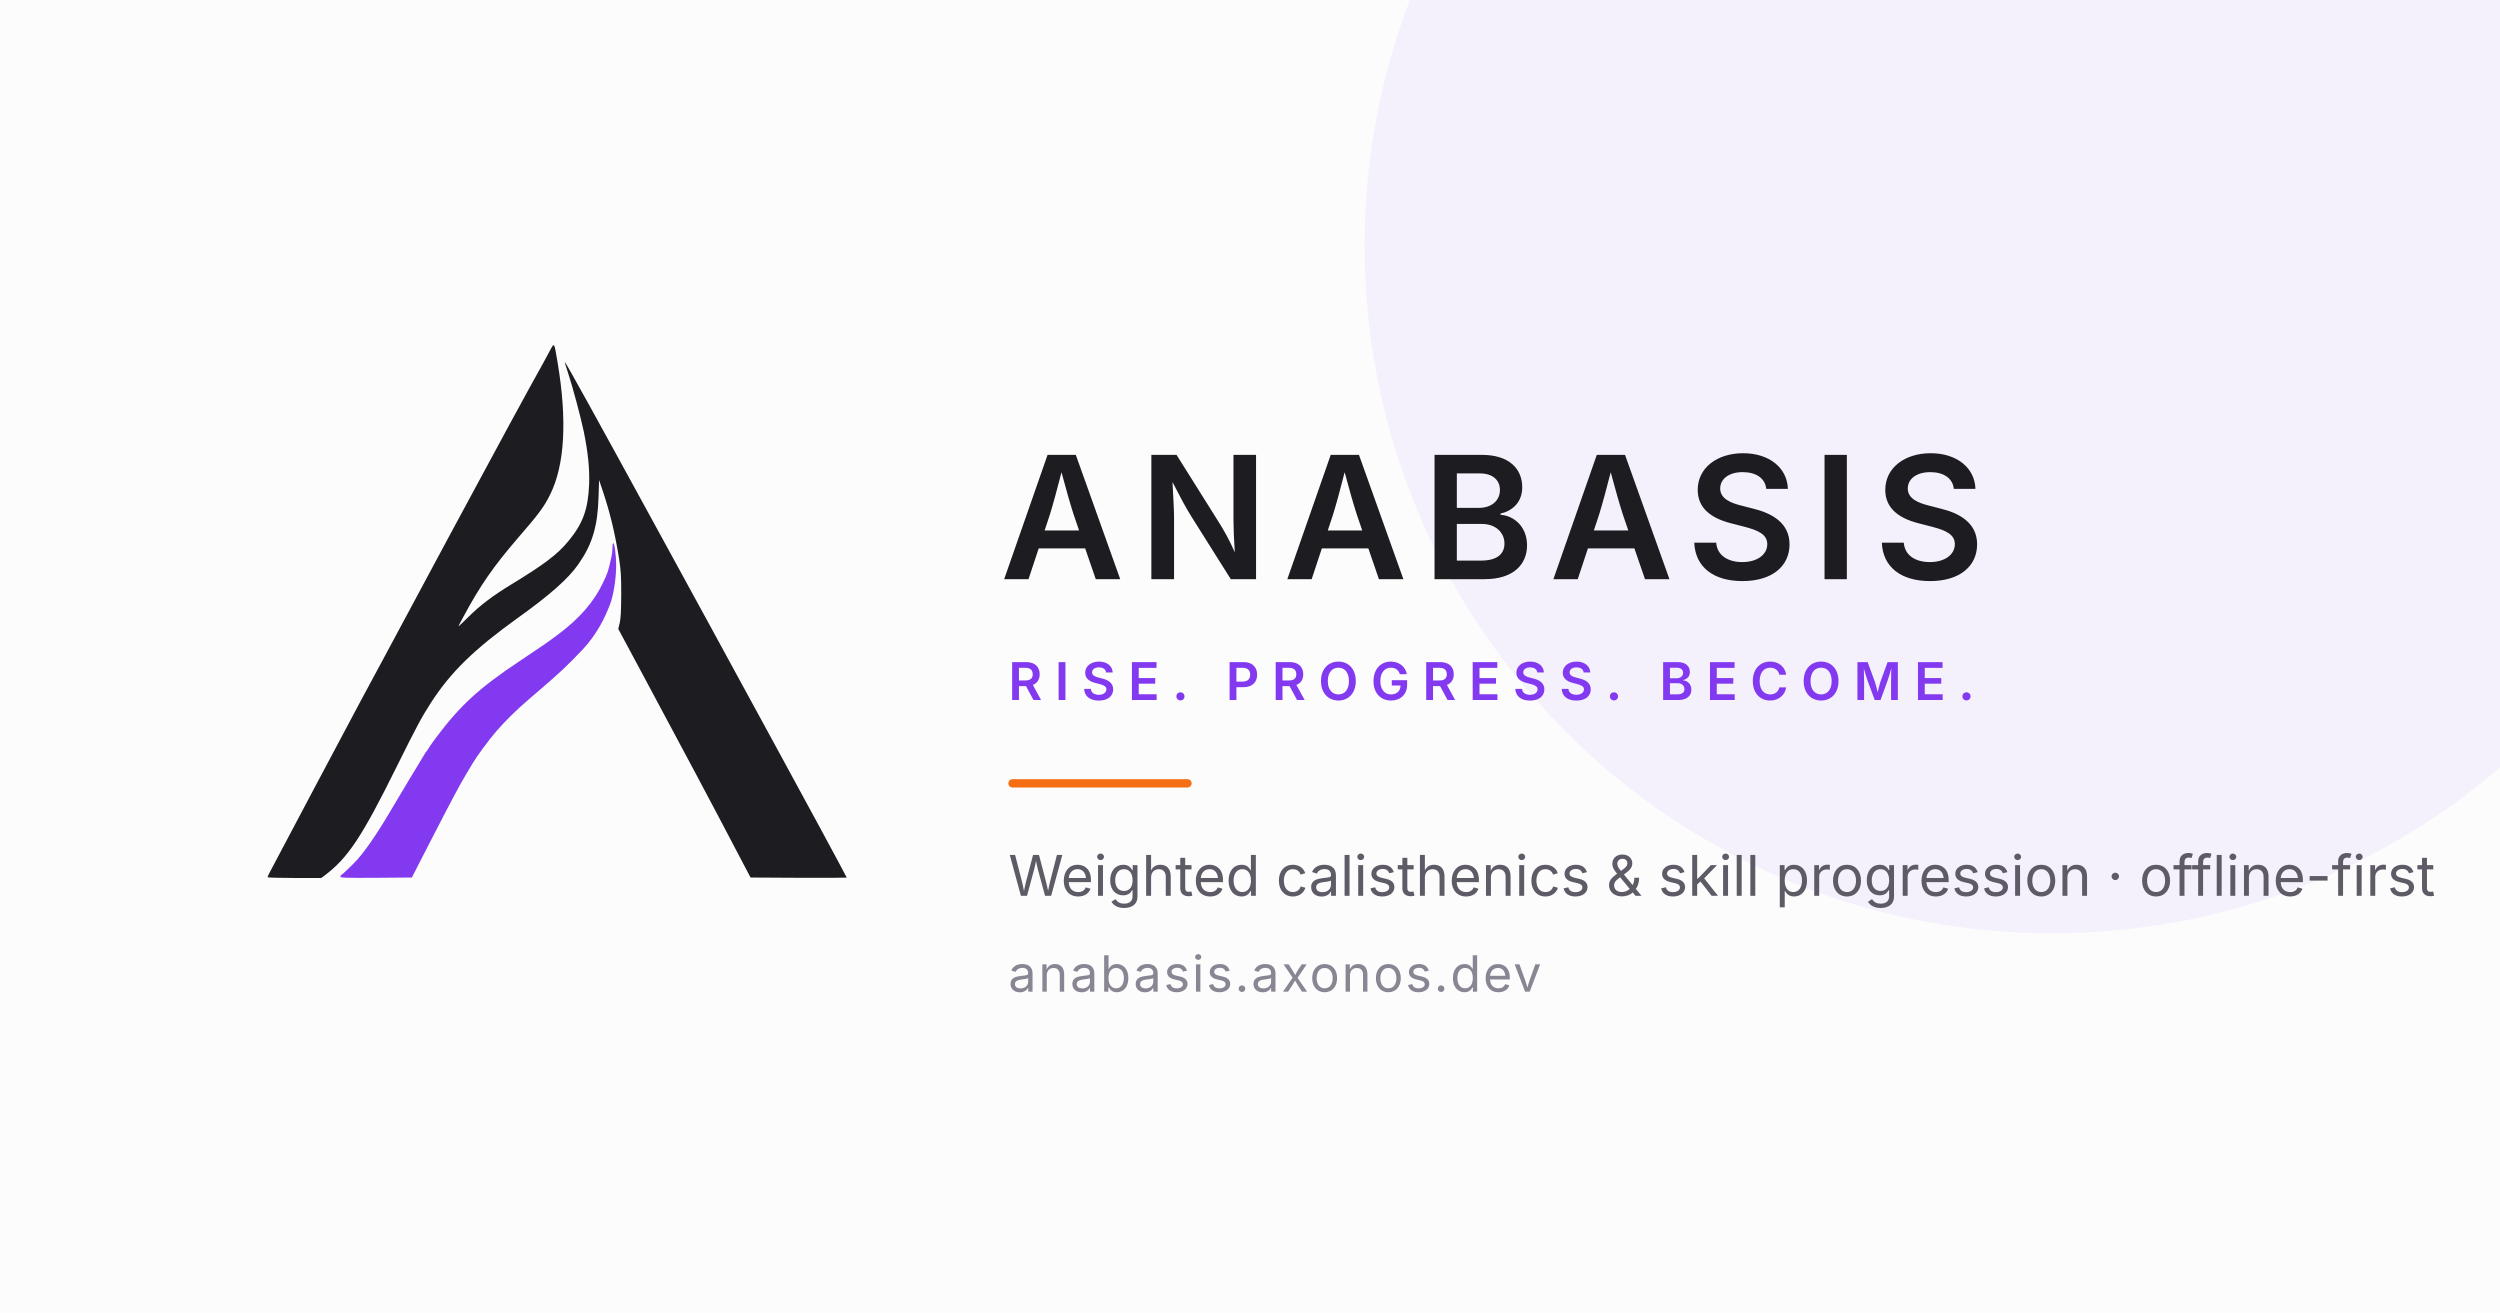
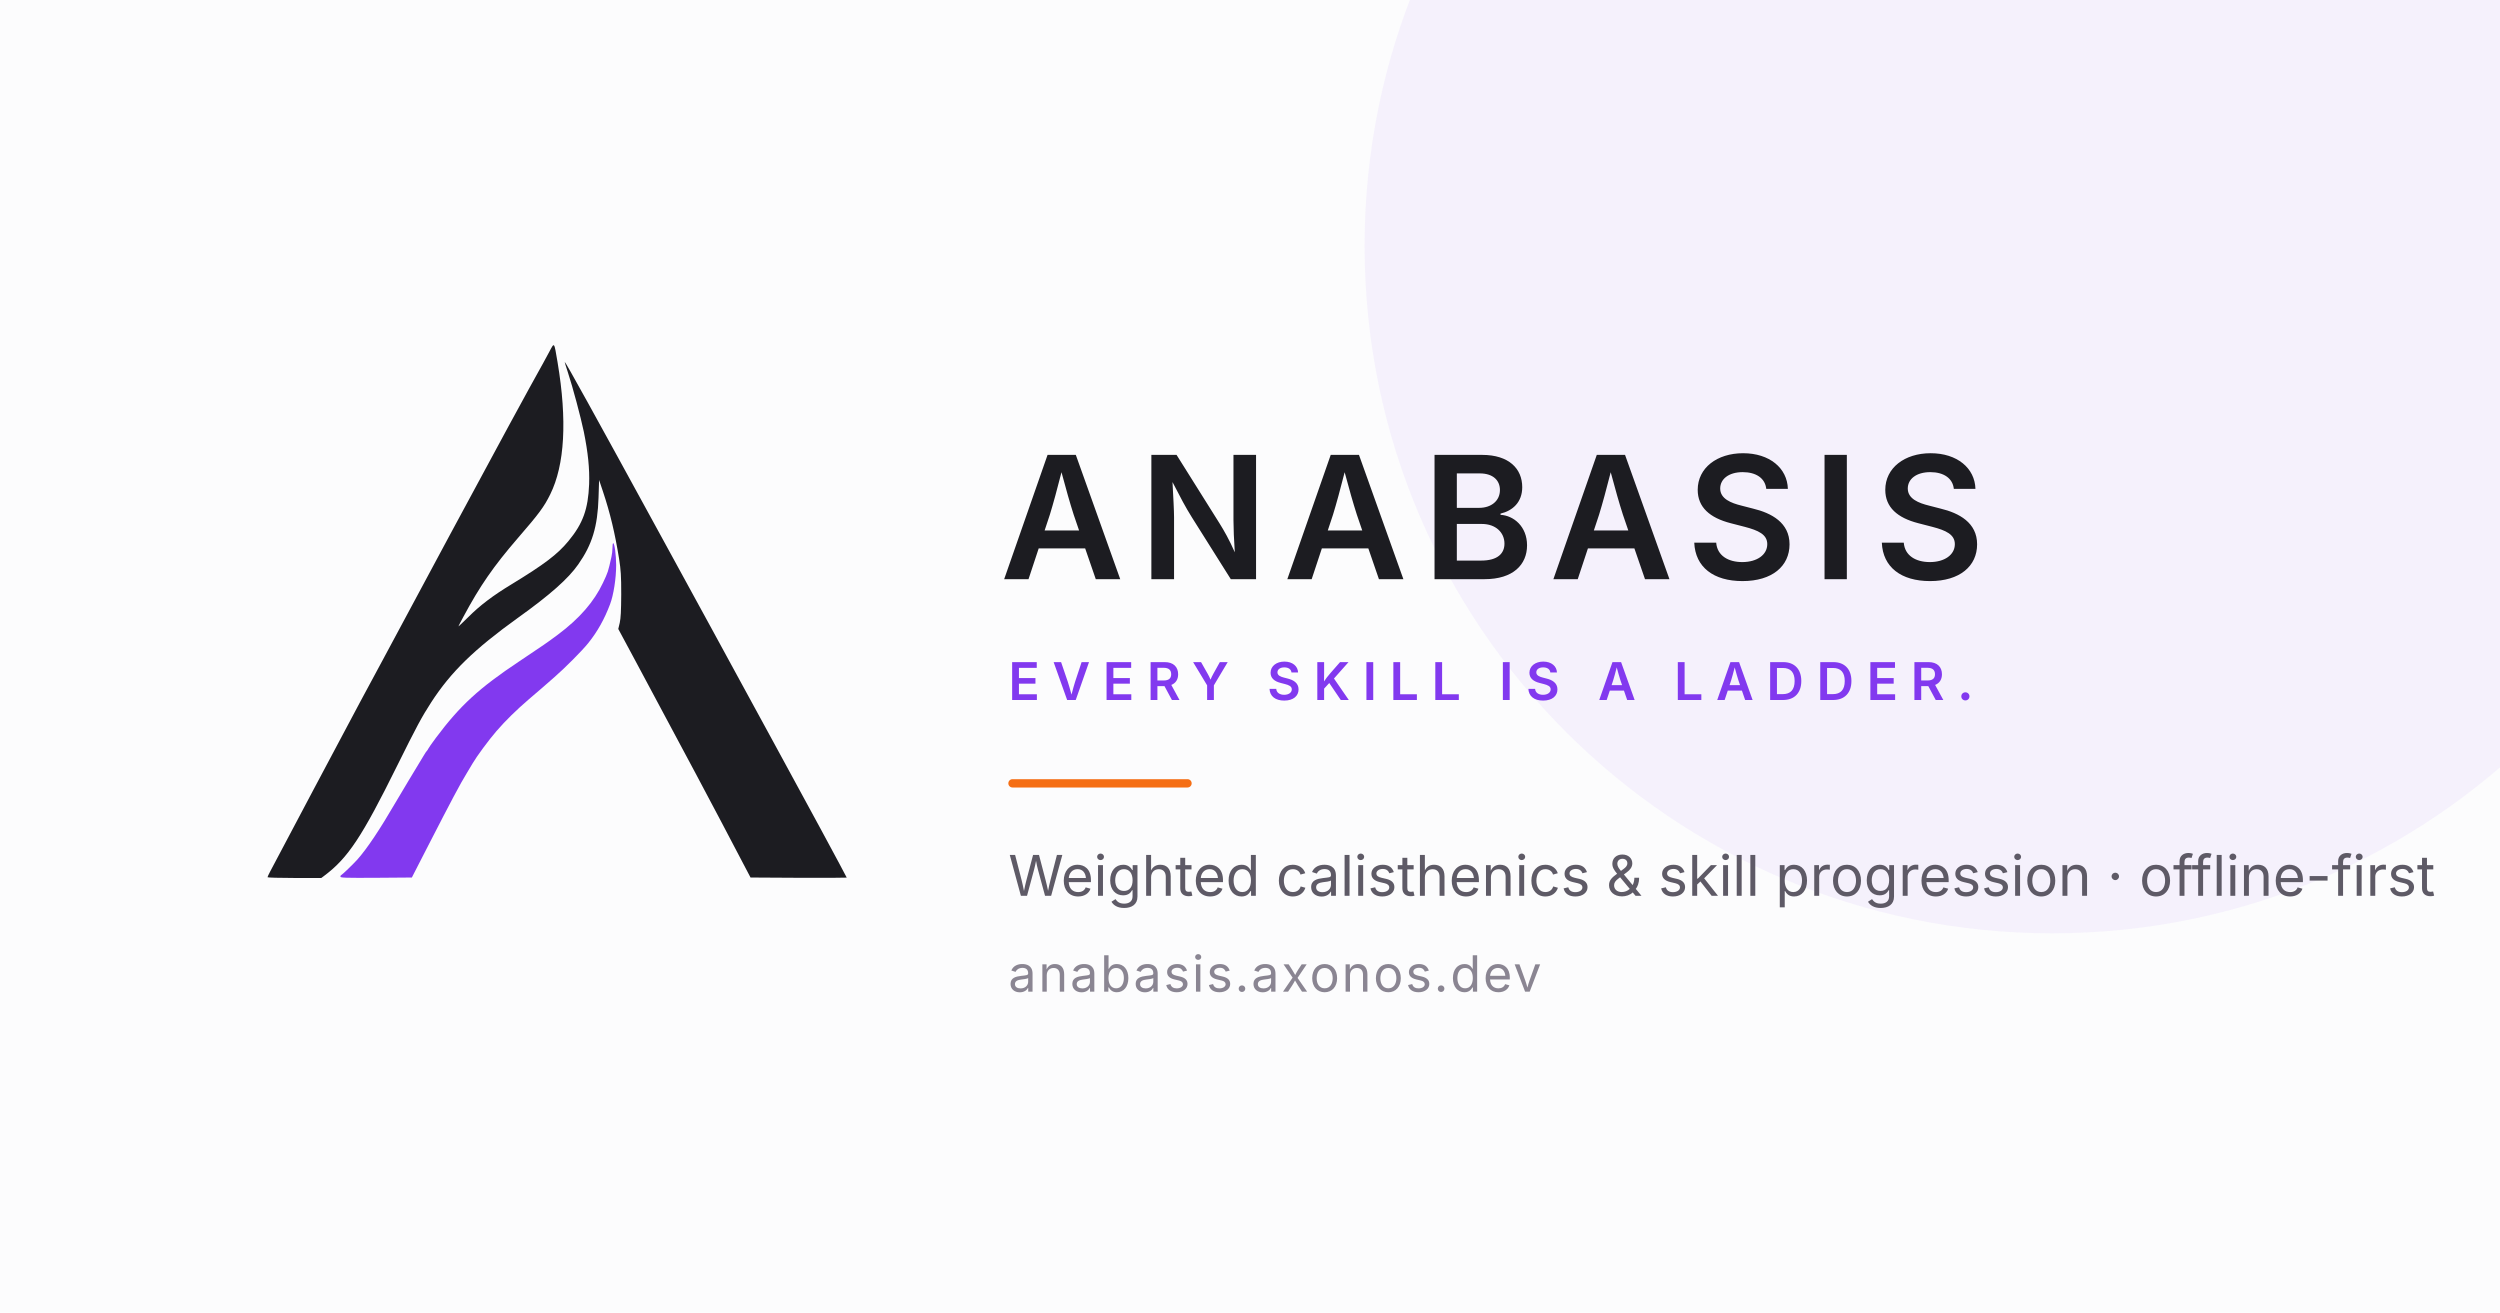
<svg xmlns="http://www.w3.org/2000/svg" viewBox="0 0 1200 630" width="1200" height="630">
  <rect width="1200" height="630" fill="#FCFCFD" />
  <circle cx="985" cy="118" r="330" fill="#8239EF" opacity="0.055" />
  <g transform="translate(120,135) scale(4.6)">
    <g transform="translate(0,64) scale(0.00962406,-0.00962406)">
      <path fill="#1C1C21" d="M3245 5885 c-26 -50 -56 -103 -65 -120 -20 -33 -263 -477 -373 -680 -38 -71 -96 -177 -127 -235 -256 -472 -706 -1308 -1232 -2290 -99 -184 -213 -396 -253 -470 -76 -142 -342 -642 -500 -940 -117 -222 -438 -828 -476 -899 -16 -30 -29 -58 -29 -63 0 -4 131 -8 292 -8 l291 0 36 27 c254 191 406 421 783 1183 216 436 272 539 373 695 214 330 467 576 939 915 348 249 546 424 655 580 151 215 210 409 220 725 l6 190 42 -125 c78 -234 130 -451 175 -730 19 -123 23 -182 23 -385 -1 -180 -5 -257 -16 -308 l-16 -67 187 -348 c461 -858 895 -1673 1155 -2172 l92 -175 521 -3 c287 -1 522 0 522 2 0 6 -493 919 -790 1461 -144 264 -310 568 -368 675 -58 107 -195 359 -305 560 -110 201 -358 655 -552 1010 -729 1334 -1037 1891 -1043 1886 -1 -2 14 -52 34 -112 55 -167 139 -483 173 -644 46 -227 64 -401 58 -570 -11 -272 -67 -427 -225 -618 -119 -144 -261 -251 -615 -467 -203 -123 -343 -229 -469 -355 -60 -59 -108 -105 -108 -102 0 2 23 48 52 101 181 338 328 550 592 856 233 269 284 339 351 474 158 319 185 805 80 1431 -39 229 -33 221 -90 115z" />
      <path fill="#8239EF" d="M3930 3759 c0 -27 -5 -71 -11 -97 -37 -165 -37 -165 -92 -282 -96 -204 -255 -387 -488 -561 -124 -92 -144 -106 -418 -289 -439 -292 -643 -480 -905 -830 -43 -58 -81 -112 -84 -120 -3 -8 -9 -17 -13 -20 -4 -3 -20 -26 -35 -52 -68 -111 -265 -439 -305 -508 -171 -294 -307 -498 -414 -619 -42 -47 -164 -165 -175 -169 -6 -2 -10 -10 -10 -18 0 -12 57 -14 388 -12 l387 3 28 55 c16 30 87 170 159 310 241 469 335 647 408 766 23 38 52 86 64 107 42 73 177 256 257 348 103 119 215 228 354 348 61 51 124 105 140 120 17 14 77 67 135 118 113 98 301 287 366 368 100 124 176 259 238 423 38 100 66 280 66 425 0 107 -18 237 -32 237 -5 0 -8 -23 -8 -51z" />
    </g>
  </g>
  <text x="480" y="278" fill="#1C1C21" font-family="'Fira Sans Condensed', Inter, system-ui, sans-serif" font-size="82" font-weight="600" letter-spacing="7">ANABASIS</text>
-   <text x="484" y="336" fill="#8239EF" font-family="'Fira Sans Condensed', Inter, system-ui, sans-serif" font-size="25" font-weight="600" letter-spacing="6">RISE. PROGRESS. BECOME.</text>
+   <text x="484" y="336" fill="#8239EF" font-family="'Fira Sans Condensed', Inter, system-ui, sans-serif" font-size="25" font-weight="600" letter-spacing="6">EVERY SKILL IS A LADDER.</text>
  <rect x="484" y="374" width="88" height="4" rx="2" fill="#F56E14" />
  <text x="484" y="430" fill="#5E5A66" font-family="Manrope, Inter, system-ui, sans-serif" font-size="27">Weighted calisthenics &amp; skill progression · offline-first</text>
  <text x="484" y="476" fill="#8A8592" font-family="Manrope, Inter, system-ui, sans-serif" font-size="24" letter-spacing="1">anabasis.axonos.dev</text>
</svg>
